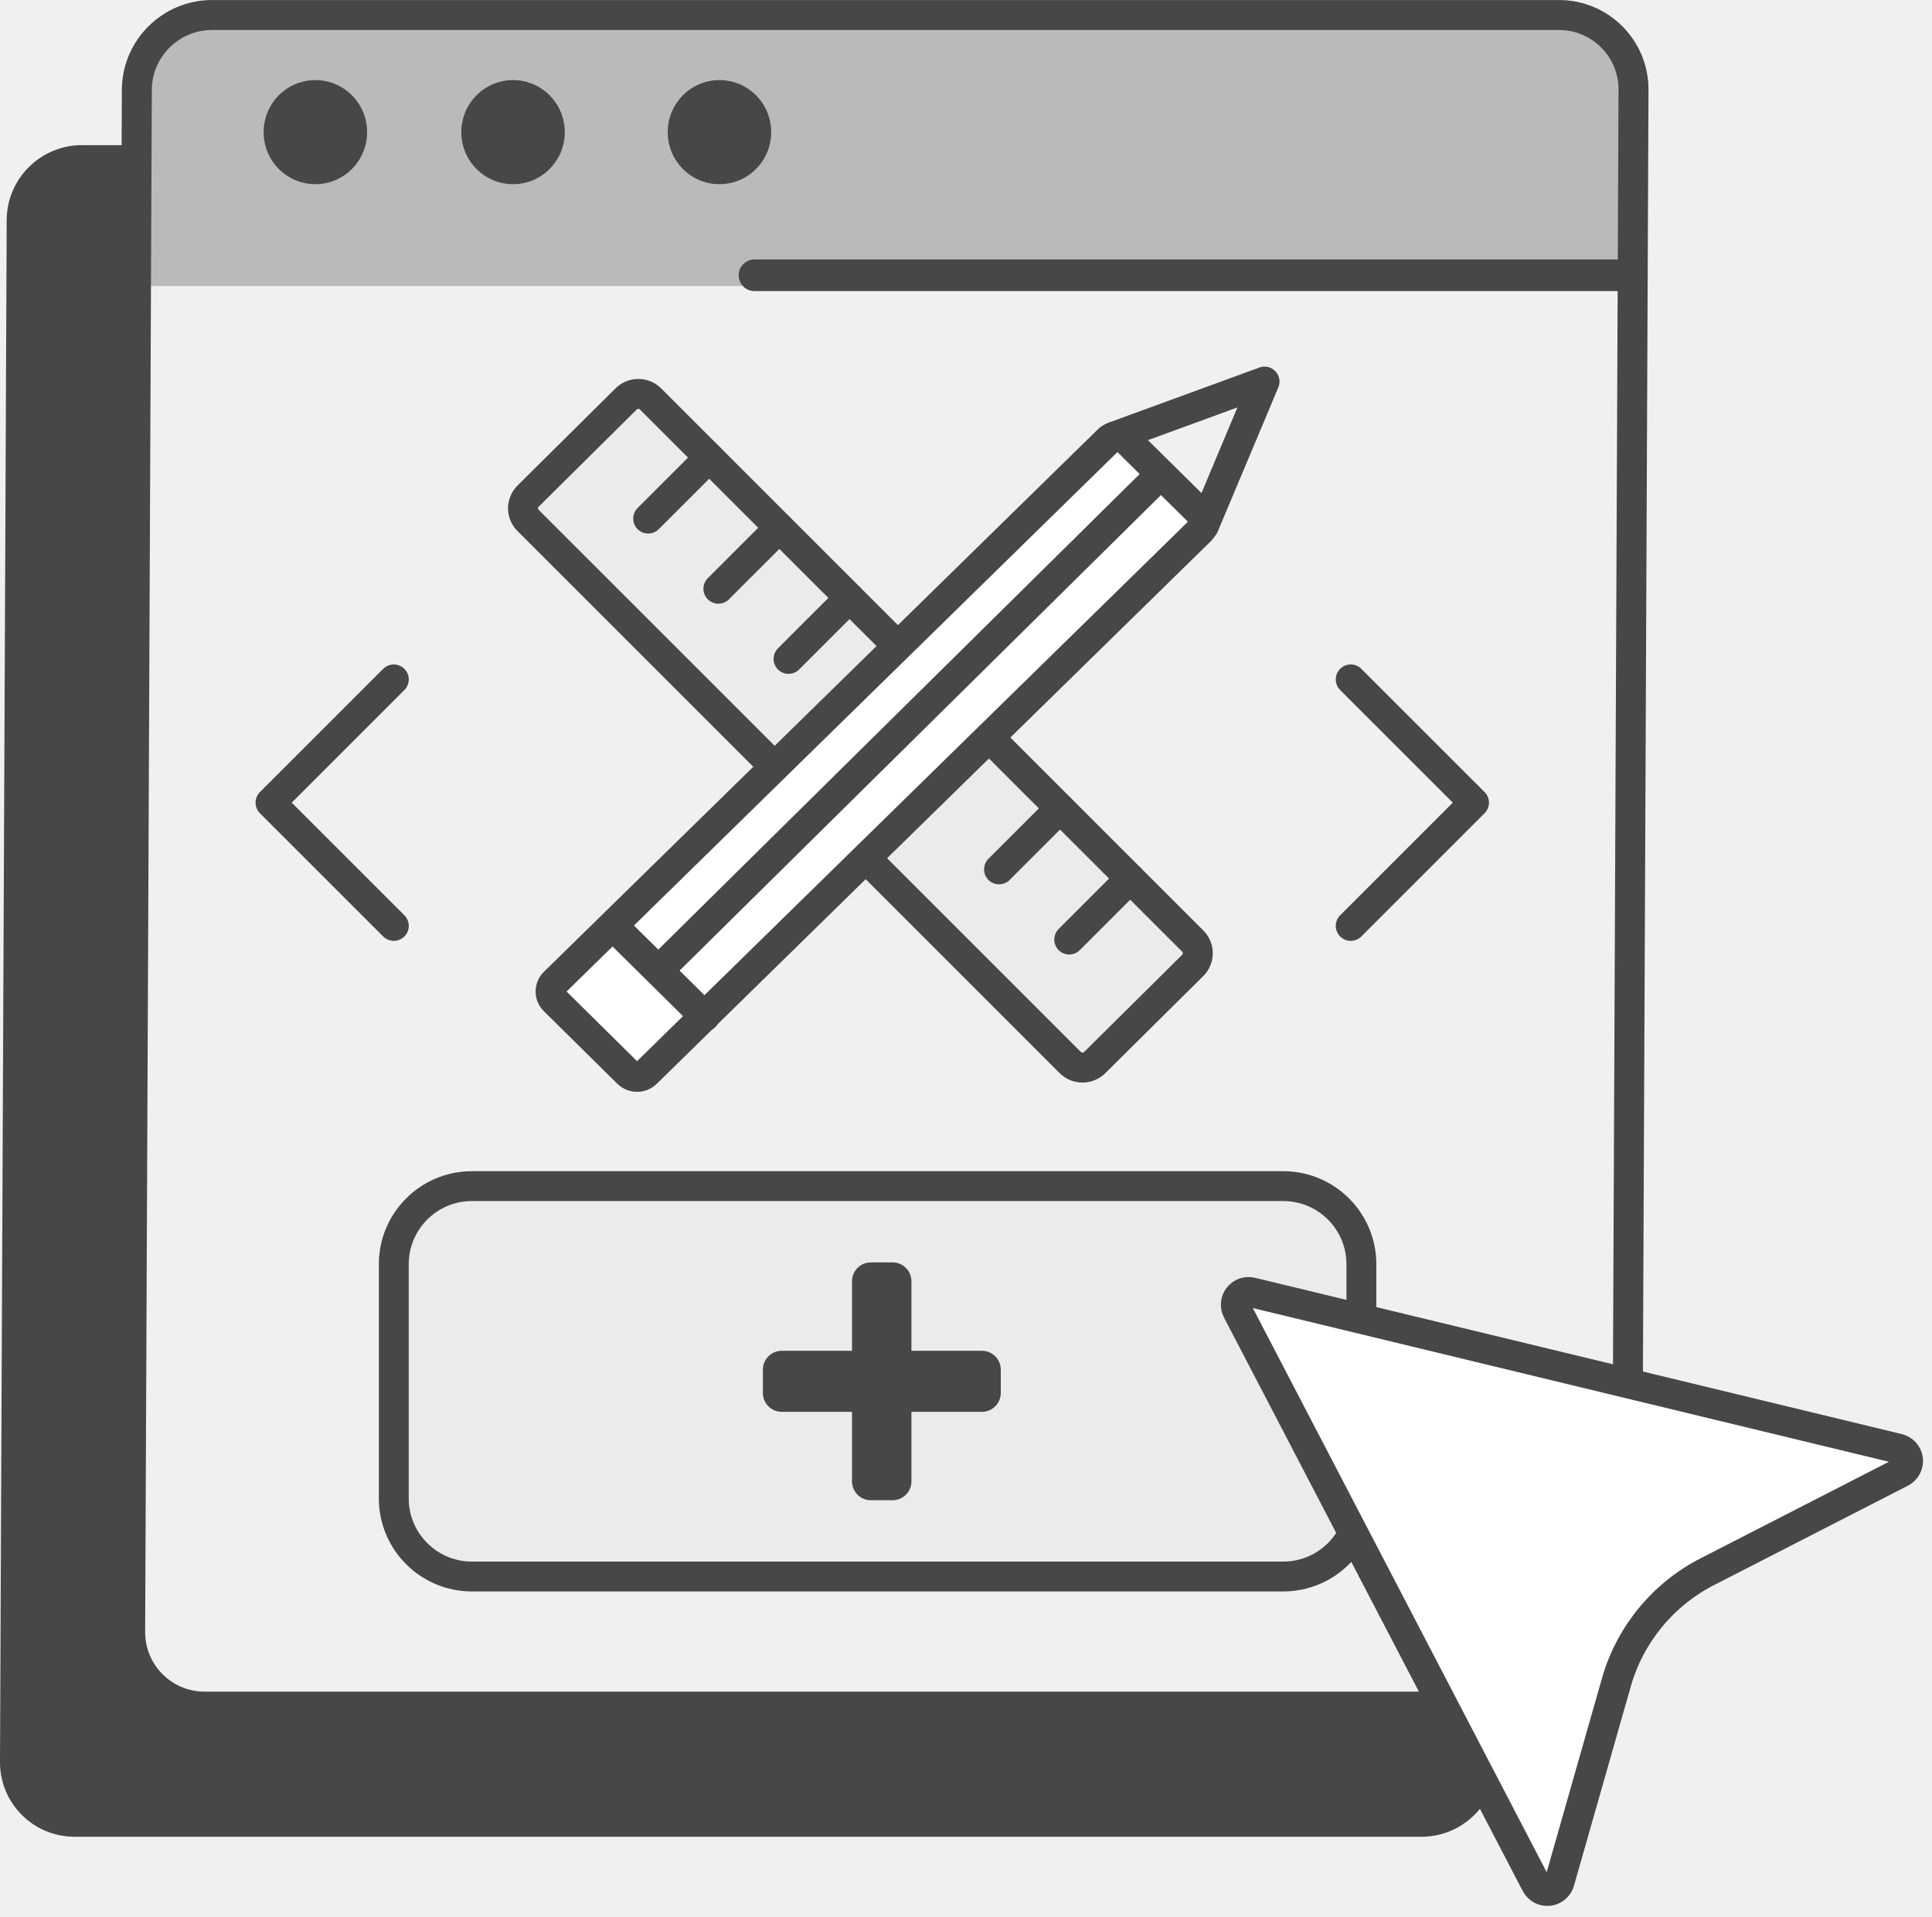
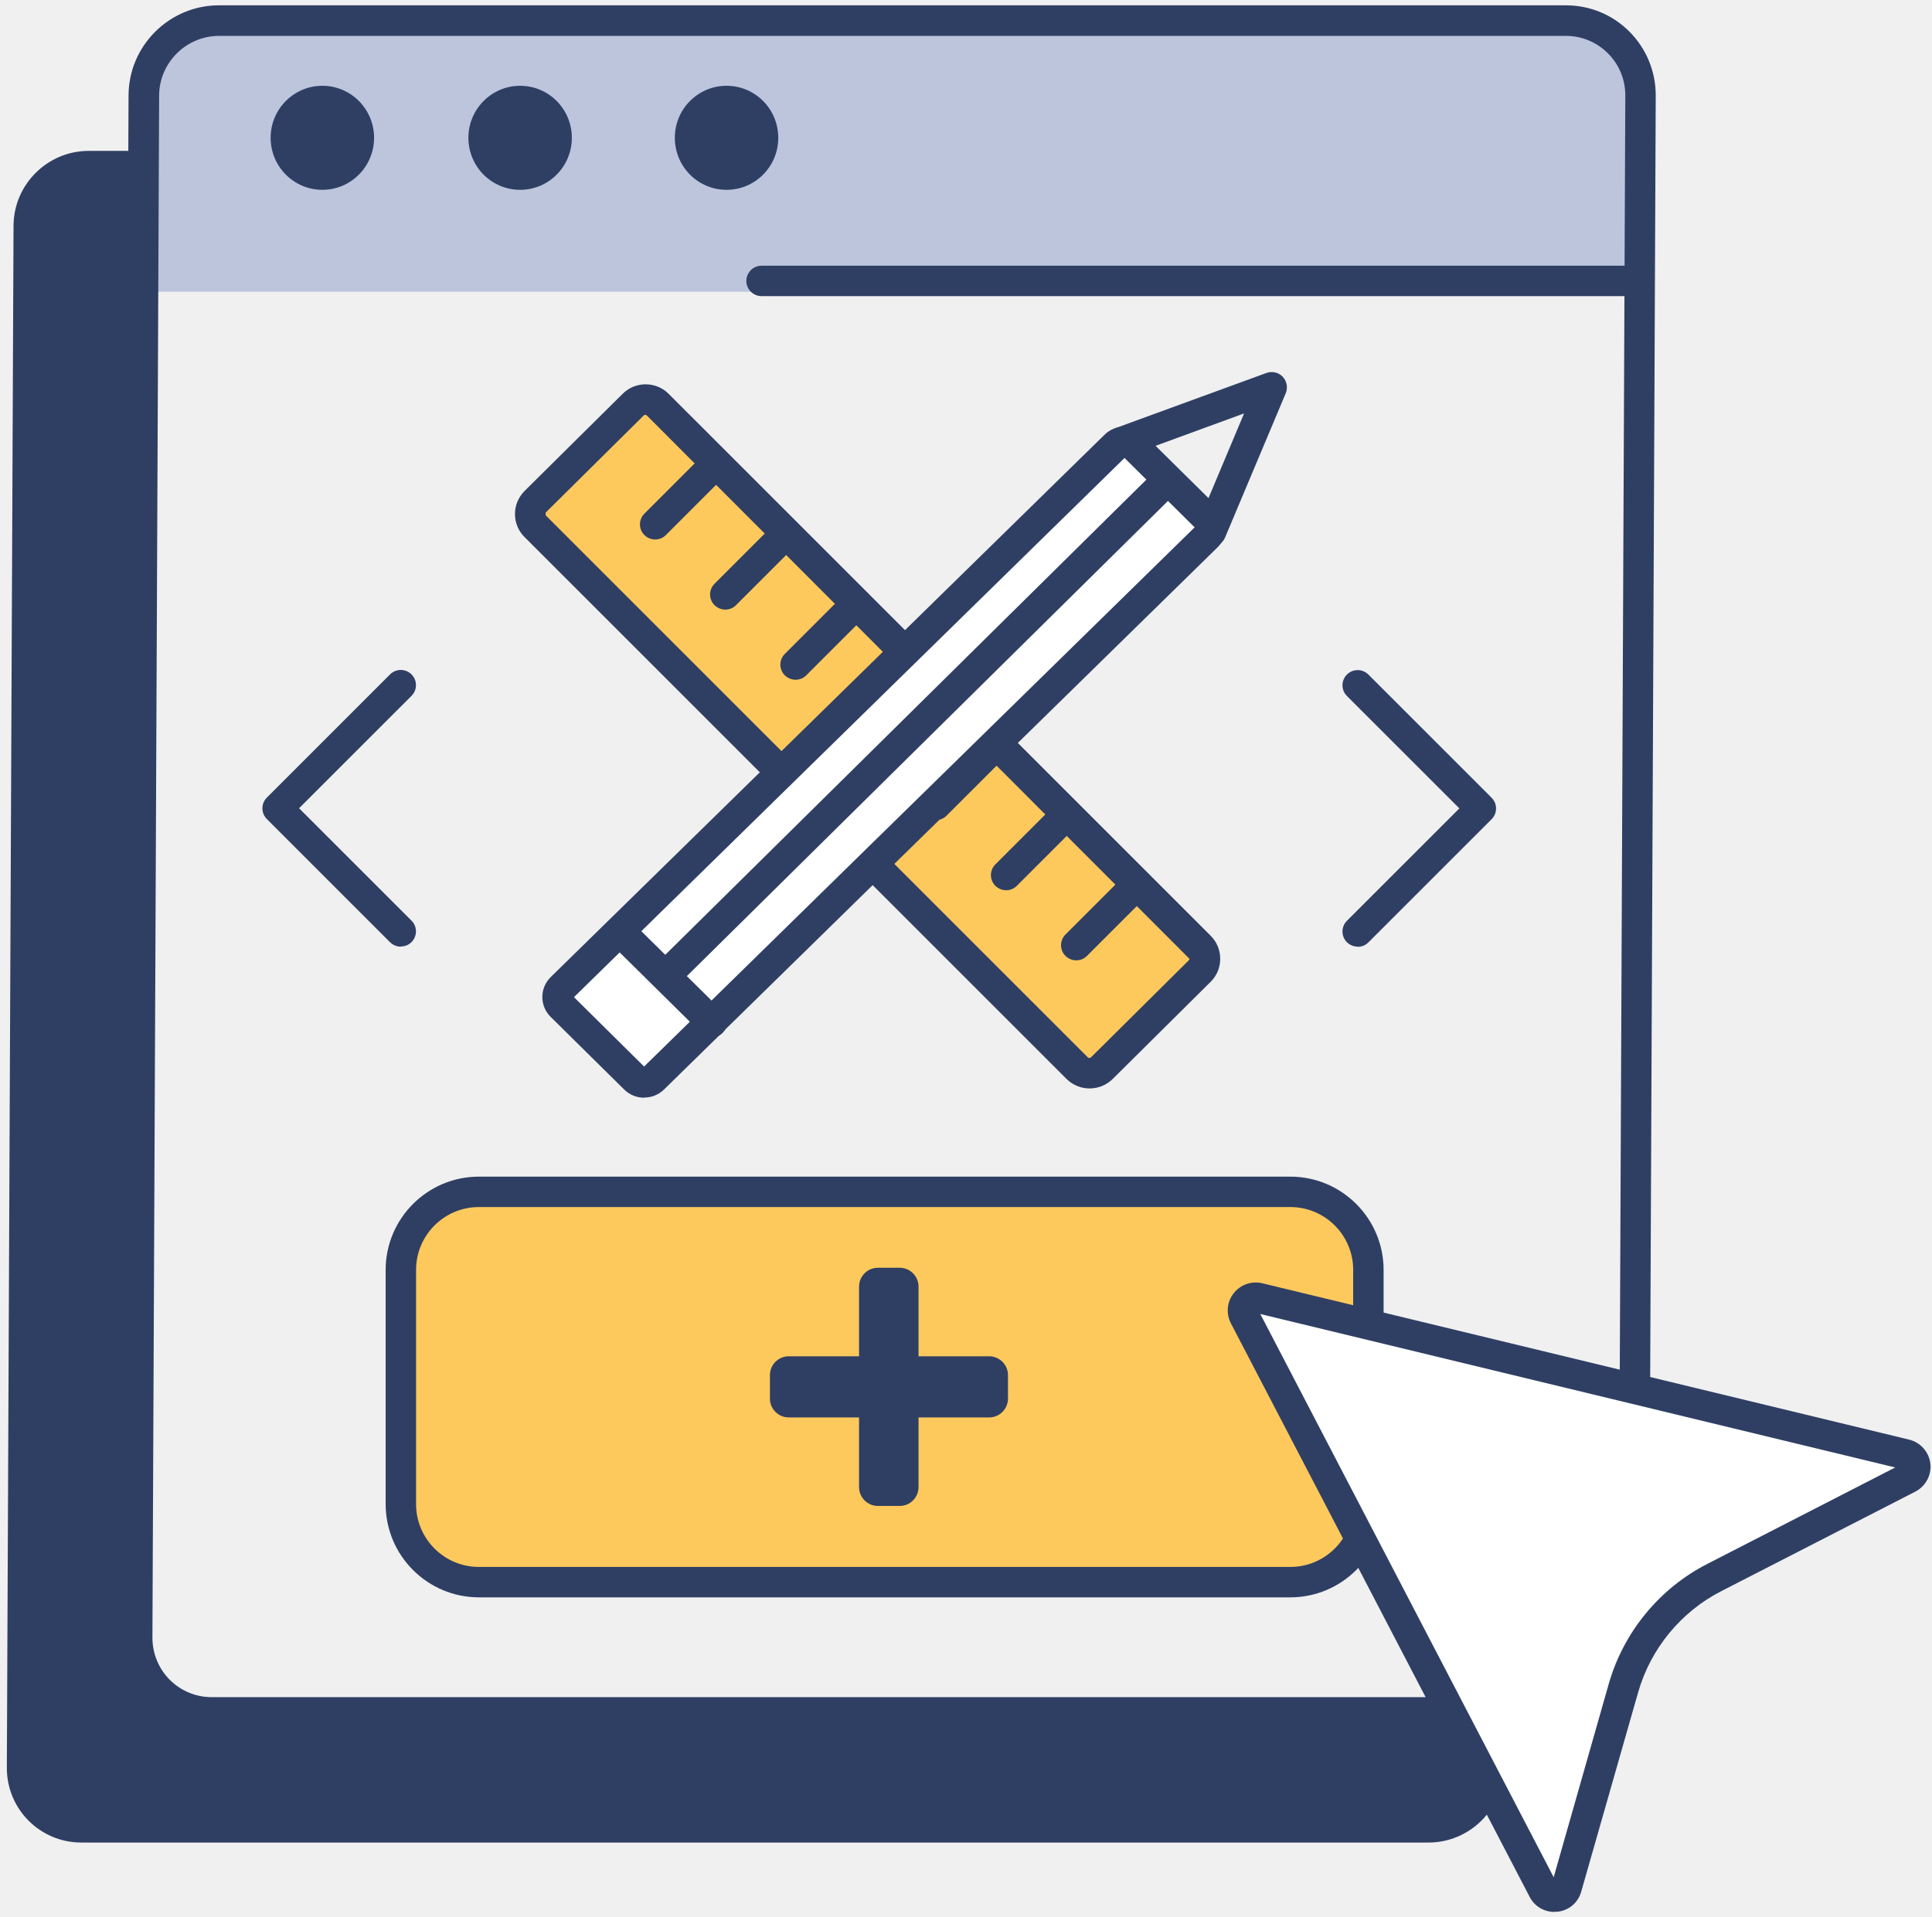
- <svg xmlns="http://www.w3.org/2000/svg" width="100%" height="100%" viewBox="0 0 129 128" fill="none">
-   <path fill-rule="evenodd" clip-rule="evenodd" d="M9.08 19.103L9.137 6C9.149 3.242 11.398 1.003 14.155 1.003H104.094C106.852 1.003 109.081 3.242 109.069 6L109.013 19.103H9.08Z" fill="#BABABA" />
-   <path fill-rule="evenodd" clip-rule="evenodd" d="M99.949 113.971L99.933 117.664C99.921 120.421 97.672 122.66 94.914 122.66H4.975C2.217 122.66 -0.012 120.421 9.27983e-05 117.664L0.447 14.689C0.459 11.932 2.707 9.693 5.465 9.693H9.121L8.69 108.973C8.678 111.731 10.907 113.971 13.665 113.971H99.949Z" fill="#474747" />
-   <path fill-rule="evenodd" clip-rule="evenodd" d="M109.07 5.999L108.623 108.974C108.611 111.731 106.363 113.97 103.605 113.97H13.665C10.907 113.97 8.679 111.731 8.691 108.974L9.137 5.999C9.149 3.242 11.398 1.003 14.156 1.003H104.095C106.853 1.003 109.082 3.242 109.07 5.999Z" stroke="#474747" stroke-width="2.001" stroke-miterlimit="1.5" stroke-linecap="round" stroke-linejoin="round" />
-   <path fill-rule="evenodd" clip-rule="evenodd" d="M79.638 64.473L73.093 70.961C72.641 71.409 71.91 71.407 71.46 70.958L35.258 34.755C34.809 34.306 34.81 33.578 35.262 33.13L41.807 26.641C42.258 26.194 42.99 26.195 43.44 26.645L79.642 62.847C80.091 63.296 80.09 64.025 79.638 64.473Z" fill="#EBEBEB" stroke="#474747" stroke-width="2" stroke-miterlimit="1.5" stroke-linecap="round" stroke-linejoin="round" />
-   <path d="M47.352 30.559L43.279 34.632" stroke="#474747" stroke-width="1.998" stroke-miterlimit="1" stroke-linecap="round" stroke-linejoin="round" />
-   <path d="M52.039 35.244L47.966 39.317" stroke="#474747" stroke-width="1.998" stroke-miterlimit="1" stroke-linecap="round" stroke-linejoin="round" />
-   <path d="M56.724 39.929L52.651 44.002" stroke="#474747" stroke-width="1.998" stroke-miterlimit="1" stroke-linecap="round" stroke-linejoin="round" />
-   <path d="M61.408 44.615L57.335 48.688" stroke="#474747" stroke-width="1.998" stroke-miterlimit="1" stroke-linecap="round" stroke-linejoin="round" />
-   <path d="M70.779 53.985L66.706 58.058" stroke="#474747" stroke-width="1.998" stroke-miterlimit="1" stroke-linecap="round" stroke-linejoin="round" />
-   <path d="M75.465 58.671L71.392 62.744" stroke="#474747" stroke-width="1.998" stroke-miterlimit="1" stroke-linecap="round" stroke-linejoin="round" />
-   <path d="M50.375 18.383H108.62" stroke="#474747" stroke-width="2.11" stroke-miterlimit="1.5" stroke-linecap="round" stroke-linejoin="round" />
-   <path fill-rule="evenodd" clip-rule="evenodd" d="M90.901 84.425V100.067C90.901 102.945 88.564 105.281 85.687 105.281H31.507C28.63 105.281 26.293 102.945 26.293 100.067V84.425C26.293 81.548 28.63 79.211 31.507 79.211H85.687C88.564 79.211 90.901 81.548 90.901 84.425Z" fill="#EBEBEB" stroke="#474747" stroke-width="1.995" stroke-miterlimit="1.5" stroke-linecap="round" stroke-linejoin="round" />
-   <path fill-rule="evenodd" clip-rule="evenodd" d="M83.565 86.305C83.242 86.227 82.902 86.345 82.697 86.607C82.492 86.87 82.459 87.227 82.613 87.523C86.067 94.156 98.893 118.782 102.561 125.824C102.721 126.132 103.054 126.311 103.4 126.276C103.745 126.241 104.035 125.998 104.131 125.664C105.011 122.575 106.704 116.635 107.924 112.354C108.836 109.157 111.032 106.481 113.99 104.964C118.098 102.858 123.901 99.882 126.939 98.323C127.255 98.161 127.436 97.82 127.395 97.468C127.353 97.115 127.095 96.825 126.75 96.742C118.669 94.789 90.943 88.088 83.565 86.305Z" fill="white" stroke="#474747" stroke-width="2" stroke-miterlimit="1.5" stroke-linecap="round" stroke-linejoin="round" />
-   <path d="M26.293 61.831L18.064 53.602L26.293 45.373" stroke="#474747" stroke-width="2.001" stroke-miterlimit="1.5" stroke-linecap="round" stroke-linejoin="round" />
-   <path d="M90.189 61.831L98.419 53.602L90.189 45.373" stroke="#474747" stroke-width="2.001" stroke-miterlimit="1.5" stroke-linecap="round" stroke-linejoin="round" />
-   <path d="M58.147 100.187C57.452 100.187 56.889 99.624 56.889 98.93C56.889 97.196 56.889 94.283 56.889 94.283H52.196C51.501 94.283 50.938 93.72 50.938 93.025C50.938 92.529 50.938 91.961 50.938 91.465C50.938 90.77 51.501 90.208 52.196 90.208C53.942 90.208 56.889 90.208 56.889 90.208V85.561C56.889 84.867 57.452 84.304 58.147 84.304C58.61 84.304 59.135 84.304 59.599 84.304C60.293 84.304 60.856 84.867 60.856 85.561C60.856 87.295 60.856 90.208 60.856 90.208H65.564C66.259 90.208 66.822 90.77 66.822 91.465C66.822 91.961 66.822 92.529 66.822 93.025C66.822 93.72 66.259 94.283 65.564 94.283H60.856V98.93C60.856 99.624 60.293 100.187 59.599 100.187C59.135 100.187 58.61 100.187 58.147 100.187Z" fill="#474747" />
-   <path d="M21.057 12.3C22.965 12.3 24.512 10.744 24.512 8.825C24.512 6.905 22.965 5.349 21.057 5.349C19.149 5.349 17.602 6.905 17.602 8.825C17.602 10.744 19.149 12.3 21.057 12.3Z" fill="#474747" />
-   <path d="M34.257 12.3C36.165 12.3 37.711 10.744 37.711 8.825C37.711 6.905 36.165 5.349 34.257 5.349C32.349 5.349 30.802 6.905 30.802 8.825C30.802 10.744 32.349 12.3 34.257 12.3Z" fill="#474747" />
-   <path d="M48.039 12.3C49.947 12.3 51.493 10.744 51.493 8.825C51.493 6.905 49.947 5.349 48.039 5.349C46.131 5.349 44.584 6.905 44.584 8.825C44.584 10.744 46.131 12.3 48.039 12.3Z" fill="#474747" />
-   <path fill-rule="evenodd" clip-rule="evenodd" d="M80.128 35.447L43.149 71.666C42.81 71.999 42.259 71.997 41.921 71.663L37.017 66.818C36.678 66.484 36.679 65.942 37.019 65.609L73.998 29.391C74.337 29.058 74.888 29.059 75.226 29.393L80.13 34.239C80.469 34.573 80.468 35.114 80.128 35.447Z" fill="white" stroke="#474747" stroke-width="2" stroke-miterlimit="1.5" stroke-linecap="round" stroke-linejoin="round" />
-   <path d="M44.074 64.7L77.502 31.673" stroke="#474747" stroke-width="1.998" stroke-miterlimit="1" stroke-linecap="round" stroke-linejoin="round" />
-   <path d="M74.429 29.142L84.434 25.482L80.384 35.121" stroke="#474747" stroke-width="1.998" stroke-miterlimit="1" stroke-linecap="round" stroke-linejoin="round" />
-   <path d="M41.099 61.999L47.053 67.883" stroke="#474747" stroke-width="2.002" stroke-miterlimit="1" stroke-linecap="round" stroke-linejoin="round" />
+ <svg xmlns="http://www.w3.org/2000/svg" viewBox="0 0 127 126" fill="none">
+   <g id="request-service">
+     <path id="Vector" fill-rule="evenodd" clip-rule="evenodd" d="M9.4 19.179L9.46 6.279C9.47 3.559 11.69 1.359 14.4 1.359H102.95C105.66 1.359 107.86 3.559 107.85 6.279L107.79 19.179H9.4Z" fill="#BCC5DC" />
+     <path id="Vector_2" fill-rule="evenodd" clip-rule="evenodd" d="M98.86 112.58L98.84 116.22C98.83 118.94 96.61 121.14 93.9 121.14H5.35C2.63 121.14 0.44 118.94 0.45 116.22L0.89 14.84C0.9 12.13 3.12 9.92 5.83 9.92H9.43L9.01 107.66C9 110.37 11.19 112.58 13.91 112.58H98.86Z" fill="#2F3F64" />
+     <path id="Vector_3" d="M102.46 113.58H13.91C12.33 113.58 10.84 112.96 9.73 111.84C8.62 110.72 8.01 109.23 8.01 107.65L8.45 6.27C8.46 3.01 11.13 0.35 14.39 0.35H102.94C104.52 0.35 106.01 0.97 107.12 2.09C108.23 3.21 108.84 4.7 108.84 6.28L108.4 107.66C108.39 110.92 105.72 113.58 102.46 113.58ZM14.4 2.36C12.24 2.36 10.47 4.12 10.46 6.28L10.02 107.66C10.02 108.71 10.42 109.69 11.15 110.43C11.89 111.17 12.87 111.58 13.91 111.58H102.46C104.62 111.58 106.39 109.82 106.4 107.66L106.84 6.28C106.84 5.23 106.44 4.25 105.7 3.51C104.96 2.77 103.98 2.36 102.94 2.36H14.39H14.4Z" fill="#2F3F64" />
+     <path id="Vector_4" fill-rule="evenodd" clip-rule="evenodd" d="M78.871 63.849L72.431 70.239C71.981 70.679 71.27 70.679 70.82 70.239L35.181 34.599C34.741 34.159 34.741 33.439 35.181 32.999L41.62 26.609C42.06 26.169 42.781 26.169 43.23 26.609L78.871 62.249C79.311 62.689 79.311 63.409 78.871 63.849Z" fill="#FEC95C" />
+     <path id="Vector_5" d="M71.621 71.56C71.071 71.56 70.531 71.35 70.111 70.94L34.471 35.3C34.071 34.9 33.851 34.36 33.851 33.79C33.851 33.22 34.081 32.69 34.481 32.28L40.931 25.89C41.761 25.06 43.121 25.06 43.951 25.89L79.591 61.53C79.991 61.93 80.211 62.47 80.211 63.04C80.211 63.61 79.991 64.15 79.581 64.55L73.141 70.94C72.721 71.35 72.181 71.56 71.631 71.56H71.621ZM42.421 27.27C42.421 27.27 42.351 27.28 42.321 27.31L35.871 33.7V33.88L71.511 69.52C71.561 69.57 71.651 69.57 71.711 69.52L78.151 63.13C78.151 63.13 78.191 63.06 78.191 63.04L42.511 27.31C42.511 27.31 42.451 27.27 42.411 27.27H42.421Z" fill="#2F3F64" />
+     <path id="Vector_6" d="M43.07 35.469C42.81 35.469 42.56 35.369 42.36 35.179C41.97 34.789 41.97 34.159 42.36 33.769L46.37 29.759C46.76 29.369 47.39 29.369 47.78 29.759C48.17 30.149 48.17 30.779 47.78 31.169L43.77 35.179C43.57 35.379 43.32 35.469 43.06 35.469H43.07Z" fill="#2F3F64" />
+     <path id="Vector_7" d="M47.68 40.08C47.42 40.08 47.17 39.98 46.97 39.79C46.58 39.4 46.58 38.77 46.97 38.38L50.98 34.37C51.37 33.98 52 33.98 52.39 34.37C52.78 34.76 52.78 35.39 52.39 35.78L48.38 39.79C48.18 39.99 47.93 40.08 47.67 40.08H47.68Z" fill="#2F3F64" />
+     <path id="Vector_8" d="M52.3 44.69C52.04 44.69 51.79 44.59 51.59 44.4C51.2 44.01 51.2 43.38 51.59 42.99L55.6 38.98C55.99 38.59 56.62 38.59 57.01 38.98C57.4 39.37 57.4 40 57.01 40.39L53 44.4C52.8 44.6 52.55 44.69 52.29 44.69H52.3Z" fill="#2F3F64" />
+     <path id="Vector_9" d="M56.911 49.299C56.651 49.299 56.401 49.199 56.201 49.009C55.811 48.619 55.811 47.989 56.201 47.599L60.211 43.589C60.601 43.199 61.231 43.199 61.621 43.589C62.011 43.979 62.011 44.609 61.621 44.999L57.611 49.009C57.411 49.209 57.161 49.299 56.901 49.299H56.911Z" fill="#2F3F64" />
+     <path id="Vector_10" d="M61.52 53.919C61.26 53.919 61.01 53.819 60.81 53.63C60.42 53.239 60.42 52.609 60.81 52.219L64.82 48.209C65.21 47.819 65.84 47.819 66.23 48.209C66.62 48.599 66.62 49.23 66.23 49.62L62.22 53.63C62.02 53.83 61.77 53.919 61.51 53.919H61.52Z" fill="#2F3F64" />
+     <path id="Vector_11" d="M66.14 58.53C65.88 58.53 65.63 58.43 65.43 58.24C65.04 57.85 65.04 57.22 65.43 56.83L69.44 52.82C69.83 52.43 70.46 52.43 70.85 52.82C71.24 53.21 71.24 53.84 70.85 54.23L66.84 58.24C66.64 58.44 66.39 58.53 66.13 58.53H66.14Z" fill="#2F3F64" />
+     <path id="Vector_12" d="M70.751 63.139C70.49 63.139 70.24 63.039 70.04 62.849C69.65 62.459 69.65 61.829 70.04 61.439L74.051 57.429C74.441 57.039 75.07 57.039 75.46 57.429C75.85 57.819 75.85 58.449 75.46 58.839L71.451 62.849C71.251 63.049 71.001 63.139 70.74 63.139H70.751Z" fill="#2F3F64" />
+     <path id="Vector_13" d="M107.401 19.47H50.06C49.511 19.47 49.06 19.02 49.06 18.47C49.06 17.92 49.511 17.47 50.06 17.47H107.401C107.951 17.47 108.401 17.92 108.401 18.47C108.401 19.02 107.951 19.47 107.401 19.47Z" fill="#2F3F64" />
+     <path id="Vector_14" d="M31.481 78.359H84.821C87.651 78.359 89.951 80.659 89.951 83.489V98.889C89.951 101.719 87.651 104.019 84.821 104.019H31.481C28.651 104.019 26.351 101.719 26.351 98.889V83.489C26.351 80.659 28.651 78.359 31.481 78.359Z" fill="#FEC95C" />
+     <path id="Vector_15" d="M84.821 105.019H31.481C28.101 105.019 25.351 102.269 25.351 98.889V83.489C25.351 80.109 28.101 77.359 31.481 77.359H84.821C88.201 77.359 90.951 80.109 90.951 83.489V98.889C90.951 102.269 88.201 105.019 84.821 105.019ZM31.481 79.359C29.201 79.359 27.351 81.209 27.351 83.489V98.889C27.351 101.169 29.201 103.019 31.481 103.019H84.821C87.101 103.019 88.951 101.169 88.951 98.889V83.489C88.951 81.209 87.101 79.359 84.821 79.359H31.481Z" fill="#2F3F64" />
+     <path id="Vector_16" fill-rule="evenodd" clip-rule="evenodd" d="M82.73 85.34C82.41 85.26 82.08 85.38 81.88 85.64C81.68 85.9 81.64 86.25 81.8 86.54C85.2 93.07 97.83 117.32 101.44 124.25C101.6 124.55 101.93 124.73 102.27 124.7C102.61 124.66 102.9 124.43 102.99 124.1C103.86 121.06 105.52 115.21 106.73 111C107.63 107.85 109.79 105.22 112.7 103.72C116.74 101.65 122.46 98.72 125.45 97.18C125.76 97.02 125.94 96.68 125.9 96.34C125.86 95.99 125.61 95.71 125.27 95.63C117.31 93.71 90.02 87.11 82.75 85.35L82.73 85.34Z" fill="white" />
+     <path id="Vector_17" d="M102.171 125.7C101.491 125.7 100.871 125.33 100.551 124.71L80.911 87C80.581 86.36 80.651 85.58 81.101 85.02C81.541 84.46 82.271 84.2 82.981 84.37L125.501 94.65C126.241 94.83 126.801 95.46 126.891 96.22C126.981 96.98 126.581 97.72 125.901 98.07L113.151 104.61C110.491 105.97 108.501 108.4 107.681 111.27L103.941 124.37C103.741 125.09 103.121 125.62 102.361 125.69C102.301 125.69 102.231 125.69 102.171 125.69V125.7ZM82.851 86.4L102.131 123.42L105.751 110.71C106.721 107.31 109.081 104.43 112.231 102.82L124.581 96.48L82.841 86.39L82.851 86.4Z" fill="#2F3F64" />
+     <path id="Vector_18" d="M26.351 62.239C26.09 62.239 25.84 62.139 25.64 61.949L17.541 53.849C17.151 53.459 17.151 52.829 17.541 52.439L25.64 44.339C26.03 43.949 26.661 43.949 27.051 44.339C27.441 44.729 27.441 45.359 27.051 45.749L19.66 53.139L27.051 60.529C27.441 60.919 27.441 61.549 27.051 61.939C26.851 62.139 26.601 62.229 26.34 62.229L26.351 62.239Z" fill="#2F3F64" />
+     <path id="Vector_19" d="M89.251 62.239C88.99 62.239 88.74 62.139 88.54 61.949C88.15 61.559 88.15 60.929 88.54 60.539L95.931 53.149L88.54 45.759C88.15 45.369 88.15 44.739 88.54 44.349C88.93 43.959 89.561 43.959 89.951 44.349L98.051 52.449C98.441 52.839 98.441 53.469 98.051 53.859L89.951 61.959C89.751 62.159 89.501 62.249 89.24 62.249L89.251 62.239Z" fill="#2F3F64" />
+     <path id="Vector_20" d="M57.71 99.01C57.03 99.01 56.47 98.46 56.47 97.77V93.19H51.85C51.17 93.19 50.61 92.64 50.61 91.95V90.41C50.61 89.73 51.16 89.17 51.85 89.17H56.47V84.59C56.47 83.91 57.02 83.35 57.71 83.35H59.14C59.82 83.35 60.38 83.9 60.38 84.59V89.17H65.02C65.7 89.17 66.26 89.72 66.26 90.41V91.95C66.26 92.63 65.71 93.19 65.02 93.19H60.38V97.77C60.38 98.45 59.83 99.01 59.14 99.01H57.71Z" fill="#2F3F64" />
+     <path id="Vector_21" d="M21.19 12.48C23.068 12.48 24.59 10.948 24.59 9.06C24.59 7.171 23.068 5.64 21.19 5.64C19.312 5.64 17.79 7.171 17.79 9.06C17.79 10.948 19.312 12.48 21.19 12.48Z" fill="#2F3F64" />
+     <path id="Vector_22" fill-rule="evenodd" clip-rule="evenodd" d="M34.19 5.64C36.07 5.64 37.59 7.17 37.59 9.06C37.59 10.95 36.07 12.48 34.19 12.48C32.31 12.48 30.79 10.95 30.79 9.06C30.79 7.17 32.32 5.64 34.19 5.64Z" fill="#2F3F64" />
+     <path id="Vector_23" fill-rule="evenodd" clip-rule="evenodd" d="M47.76 5.64C49.64 5.64 51.16 7.17 51.16 9.06C51.16 10.95 49.64 12.48 47.76 12.48C45.88 12.48 44.36 10.95 44.36 9.06C44.36 7.17 45.88 5.64 47.76 5.64Z" fill="#2F3F64" />
+     <path id="Vector_24" fill-rule="evenodd" clip-rule="evenodd" d="M79.35 35.27L42.94 70.93C42.61 71.26 42.06 71.26 41.73 70.93L36.9 66.16C36.57 65.83 36.57 65.3 36.9 64.97L73.31 29.31C73.64 28.98 74.19 28.98 74.52 29.31L79.35 34.08C79.68 34.41 79.68 34.94 79.35 35.27Z" fill="white" />
+     <path id="Vector_25" d="M42.34 72.17C41.86 72.17 41.39 71.99 41.03 71.63L36.2 66.859C35.85 66.51 35.65 66.049 35.65 65.549C35.65 65.049 35.85 64.59 36.2 64.24L72.61 28.579C73.33 27.869 74.5 27.88 75.22 28.579L80.05 33.35C80.4 33.7 80.6 34.16 80.6 34.66C80.6 35.16 80.4 35.62 80.05 35.97L43.65 71.63C43.29 71.98 42.82 72.16 42.35 72.16L42.34 72.17ZM37.73 65.559L42.34 70.12L78.53 34.67L73.92 30.11L37.73 65.559Z" fill="#2F3F64" />
+     <path id="Vector_26" d="M43.85 65.069C43.59 65.069 43.33 64.969 43.14 64.769C42.75 64.379 42.76 63.739 43.14 63.359L76.05 30.849C76.44 30.459 77.08 30.469 77.46 30.849C77.85 31.239 77.84 31.879 77.46 32.259L44.55 64.769C44.35 64.959 44.1 65.059 43.85 65.059V65.069Z" fill="#2F3F64" />
+     <path id="Vector_27" d="M79.6 35.95C79.47 35.95 79.34 35.92 79.21 35.87C78.7 35.66 78.46 35.07 78.68 34.56L81.78 27.18L74.08 30C73.56 30.19 72.99 29.92 72.8 29.4C72.61 28.88 72.88 28.31 73.4 28.12L83.25 24.52C83.63 24.39 84.04 24.48 84.32 24.77C84.59 25.06 84.67 25.48 84.52 25.85L80.53 35.34C80.37 35.72 80 35.95 79.61 35.95H79.6Z" fill="#2F3F64" />
+     <path id="Vector_28" d="M46.79 68.199C46.54 68.199 46.28 68.099 46.09 67.909L40.23 62.119C39.84 61.729 39.83 61.099 40.23 60.709C40.62 60.319 41.25 60.309 41.64 60.709L47.5 66.499C47.89 66.889 47.9 67.519 47.5 67.909C47.3 68.109 47.05 68.209 46.79 68.209V68.199Z" fill="#2F3F64" />
+   </g>
</svg>
